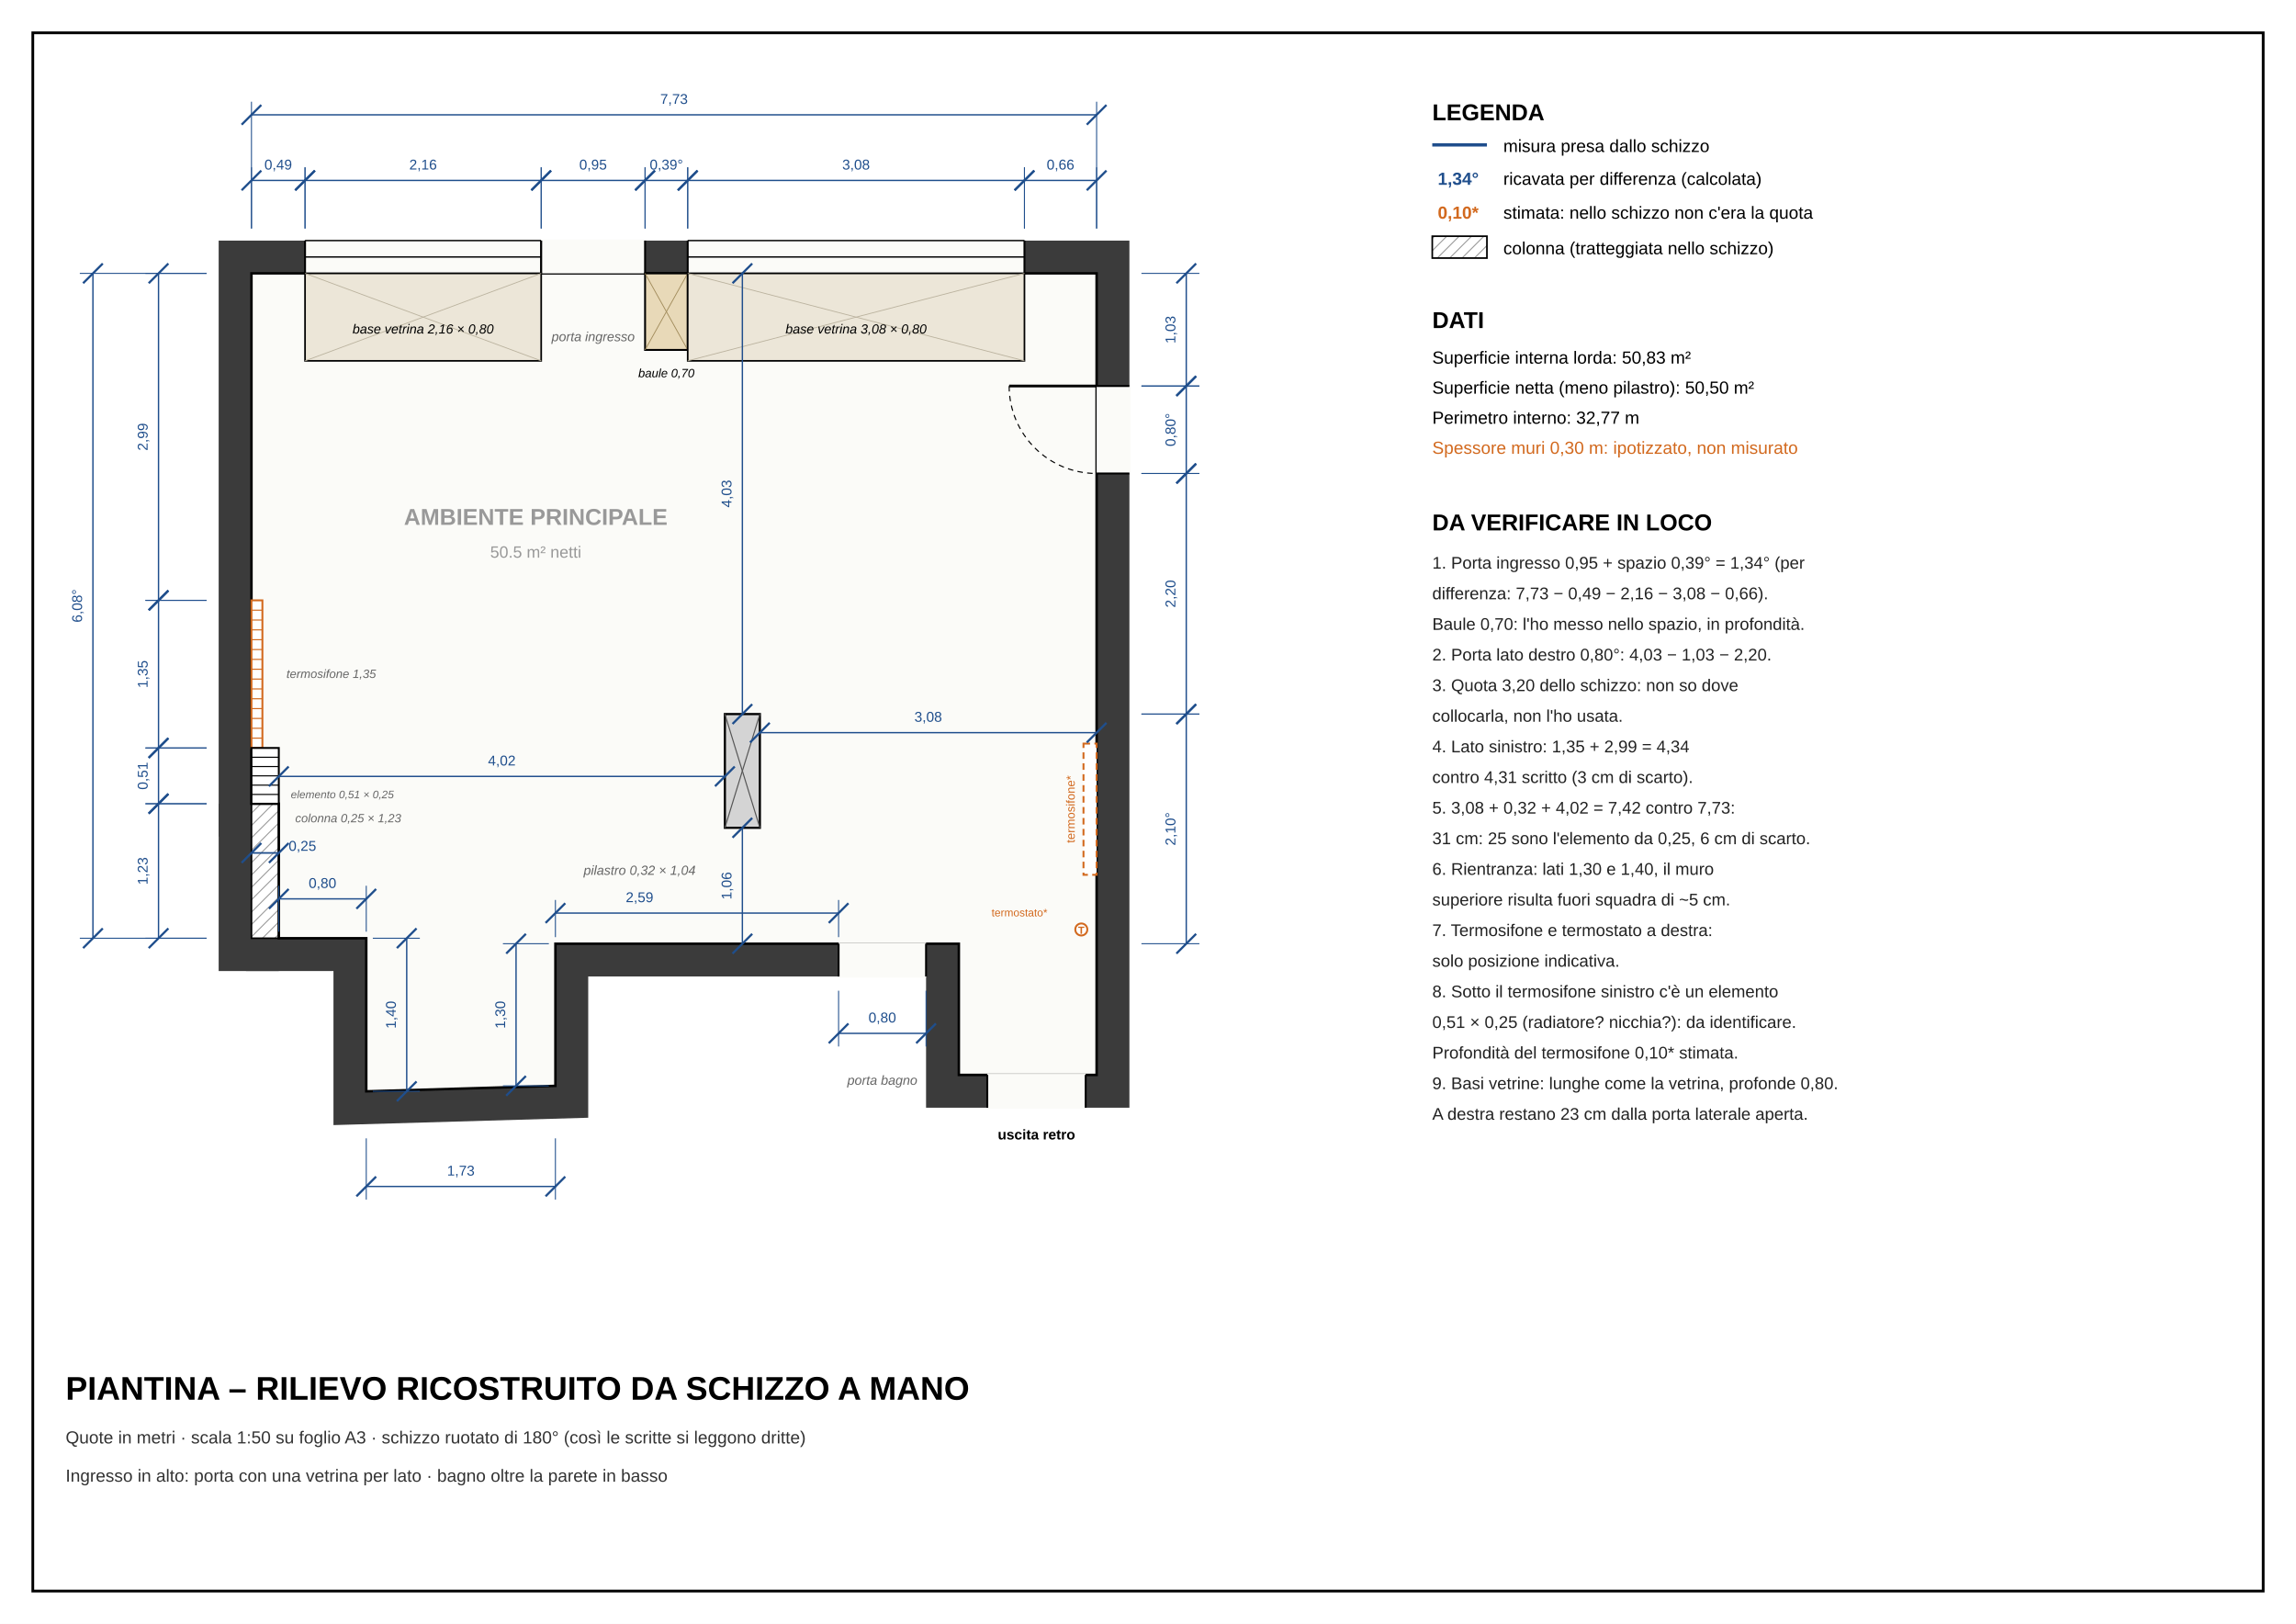
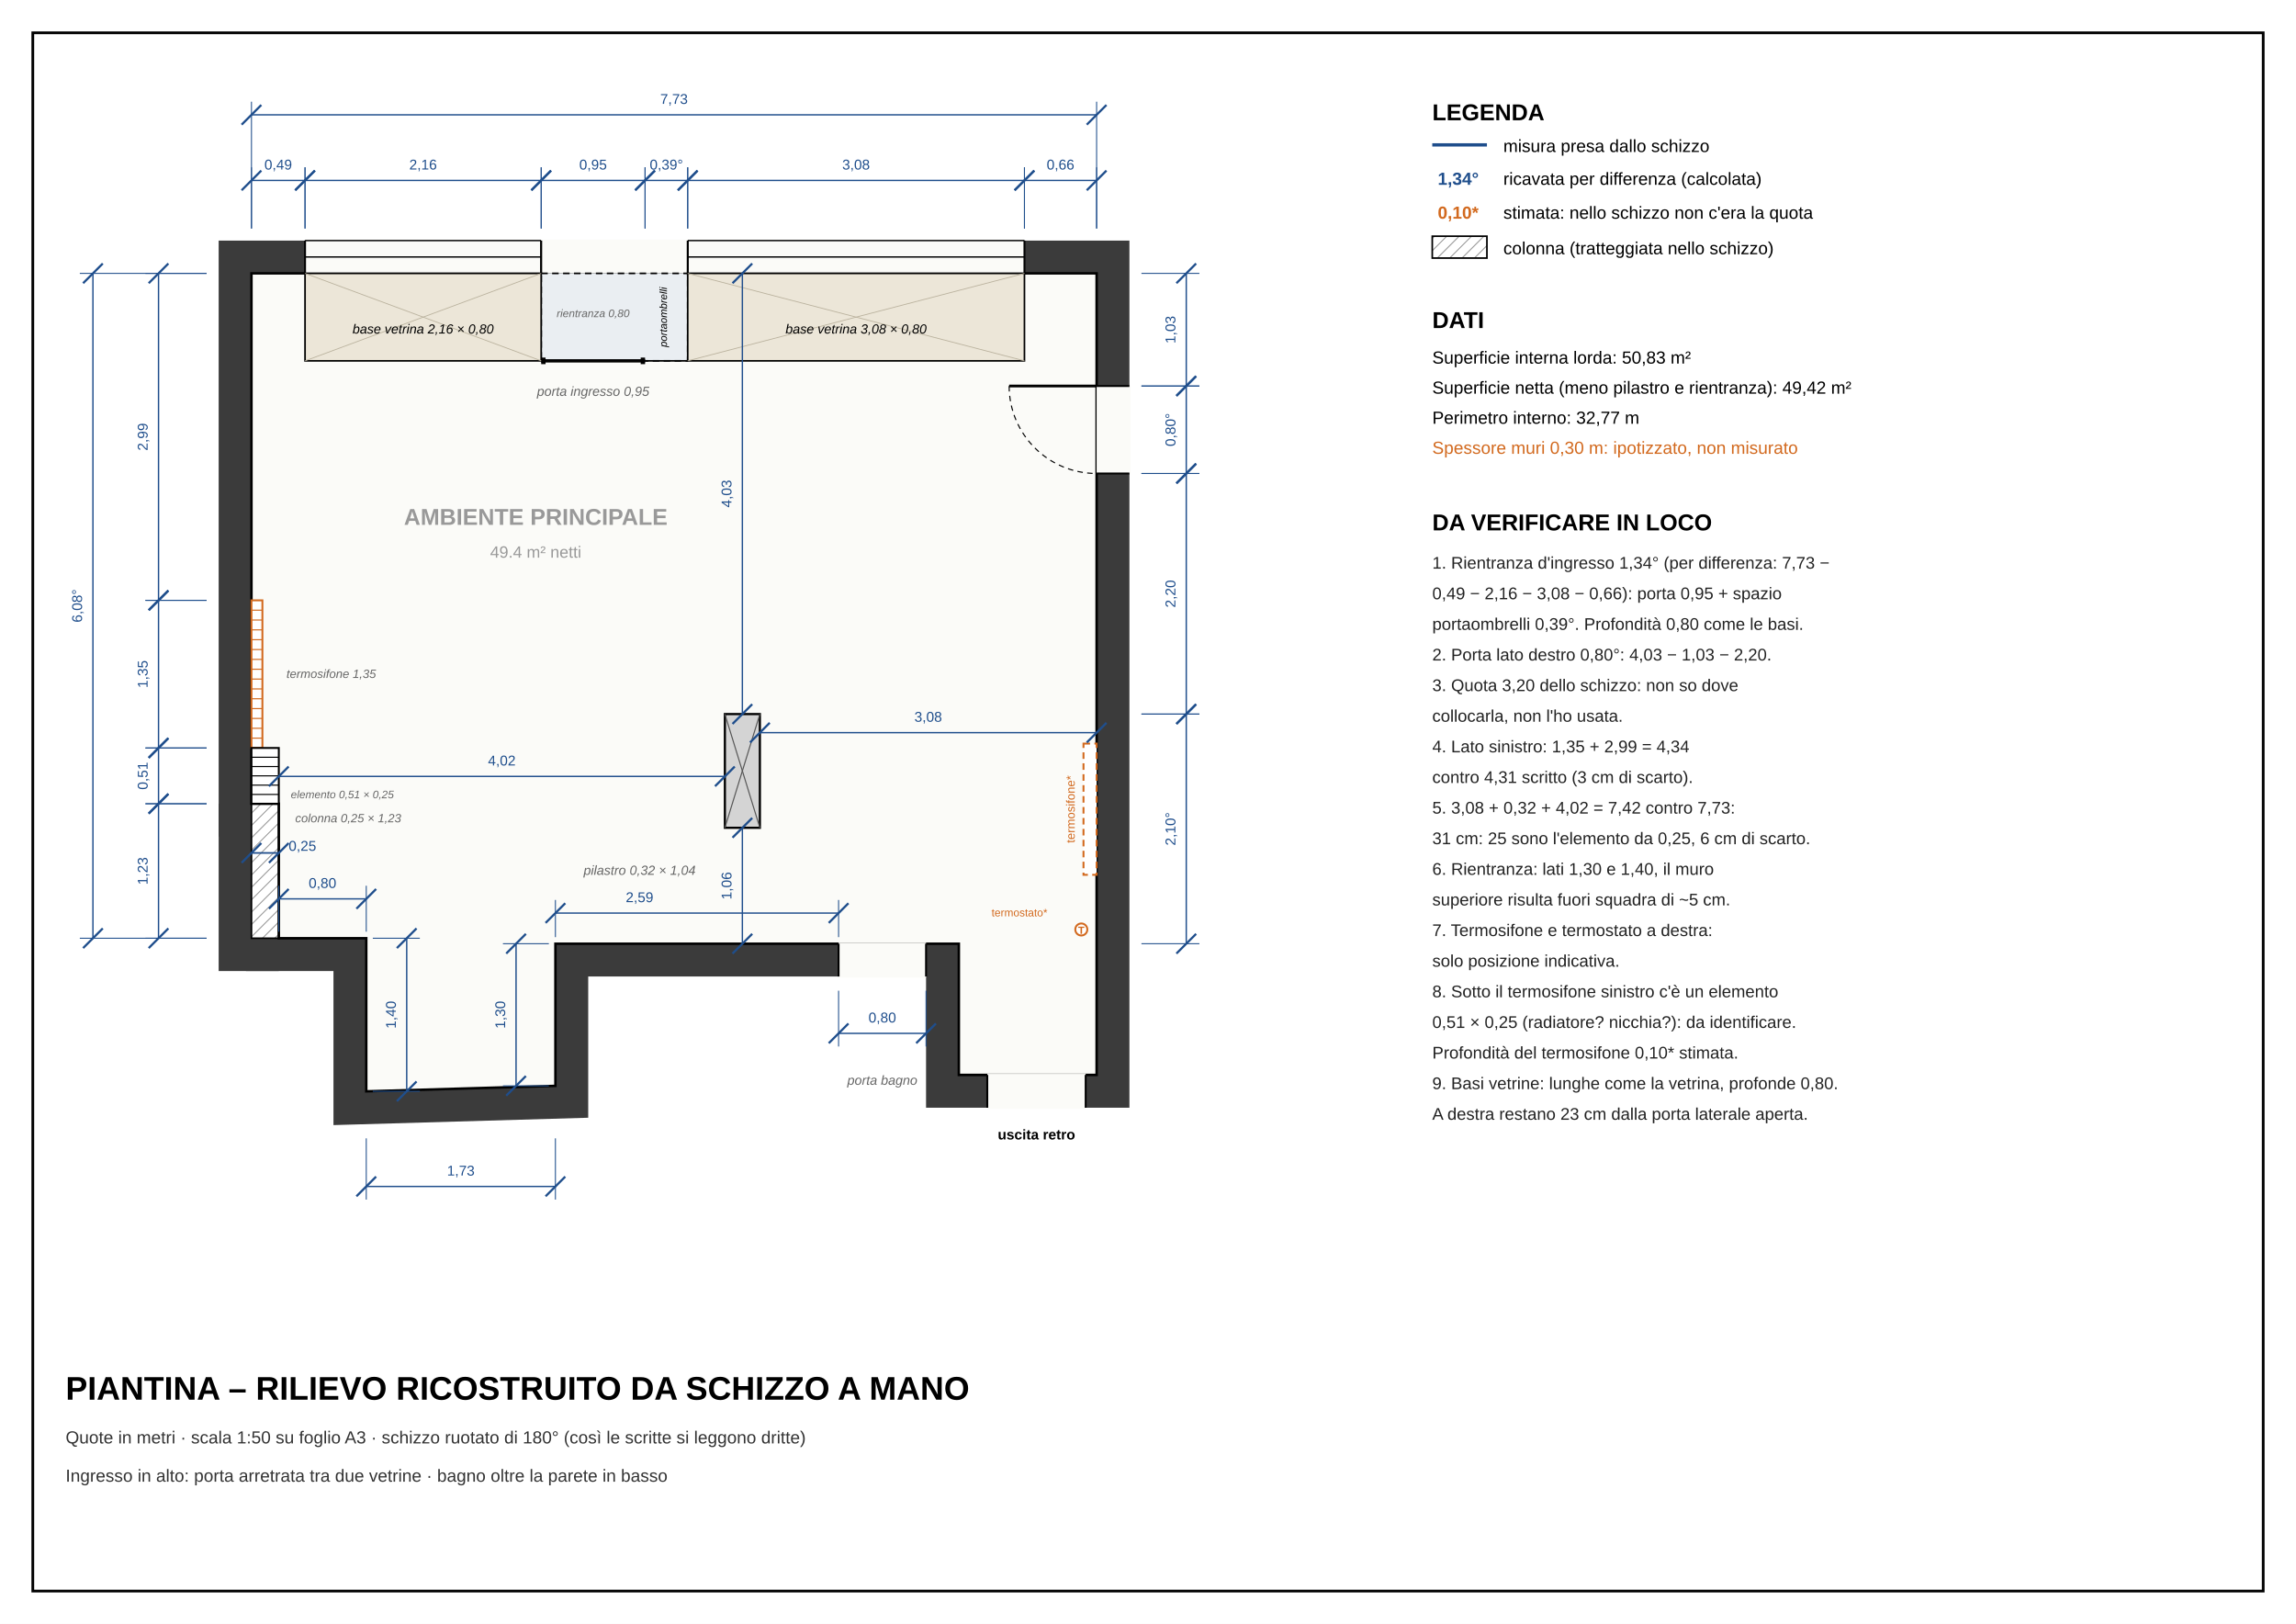
<svg xmlns="http://www.w3.org/2000/svg" width="420mm" height="297mm" viewBox="0 0 420 297" font-family="Arial, Helvetica, sans-serif">
  <defs>
    <pattern id="hatch" width="1.6" height="1.6" patternUnits="userSpaceOnUse" patternTransform="rotate(45)">
      <line x1="0" y1="0" x2="0" y2="1.6" stroke="#777" stroke-width="0.25" />
    </pattern>
  </defs>
  <rect width="420" height="297" fill="#ffffff" />
  <rect x="6" y="6" width="408" height="285" fill="none" stroke="#000" stroke-width="0.5" />
  <polygon points="46.00,50.00 200.60,50.00 200.60,196.60 175.40,196.60 175.40,172.60 101.60,172.60 101.60,198.60 67.00,199.60 67.00,171.60 51.00,171.60 51.00,147.00 46.00,147.00" fill="none" stroke="#3b3b3b" stroke-width="12.00" stroke-linejoin="miter" stroke-miterlimit="10" />
  <polygon points="46.00,50.00 200.60,50.00 200.60,196.60 175.40,196.60 175.40,172.60 101.60,172.60 101.60,198.60 67.00,199.60 67.00,171.60 51.00,171.60 51.00,147.00 46.00,147.00" fill="#fbfbf8" stroke="none" />
  <rect x="40.00" y="147.00" width="11.00" height="30.60" fill="#3b3b3b" stroke="none" stroke-width="0.25" />
  <rect x="46.00" y="147.00" width="5.00" height="24.60" fill="#fff" stroke="none" stroke-width="0.25" />
  <rect x="46.00" y="147.00" width="5.00" height="24.60" fill="url(#hatch)" stroke="#000" stroke-width="0.3" />
  <polygon points="46.00,50.00 200.60,50.00 200.60,196.60 175.40,196.60 175.40,172.60 101.60,172.60 101.60,198.60 67.00,199.60 67.00,171.60 51.00,171.60 51.00,147.00 46.00,147.00" fill="none" stroke="#000" stroke-width="0.45" stroke-linejoin="miter" />
  <rect x="55.80" y="43.80" width="43.20" height="6.20" fill="#fbfbf8" stroke="none" stroke-width="0.25" />
  <line x1="55.80" y1="44.00" x2="55.80" y2="50.00" stroke="#000" stroke-width="0.35" />
  <line x1="99.00" y1="44.00" x2="99.00" y2="50.00" stroke="#000" stroke-width="0.35" />
  <line x1="55.80" y1="44.00" x2="99.00" y2="44.00" stroke="#000" stroke-width="0.25" />
  <line x1="55.80" y1="47.00" x2="99.00" y2="47.00" stroke="#000" stroke-width="0.25" />
  <line x1="55.80" y1="50.00" x2="99.00" y2="50.00" stroke="#000" stroke-width="0.25" />
  <rect x="125.80" y="43.80" width="61.60" height="6.20" fill="#fbfbf8" stroke="none" stroke-width="0.25" />
  <line x1="125.80" y1="44.00" x2="125.80" y2="50.00" stroke="#000" stroke-width="0.35" />
  <line x1="187.40" y1="44.00" x2="187.40" y2="50.00" stroke="#000" stroke-width="0.35" />
  <line x1="125.80" y1="44.00" x2="187.40" y2="44.00" stroke="#000" stroke-width="0.25" />
  <line x1="125.80" y1="47.00" x2="187.40" y2="47.00" stroke="#000" stroke-width="0.25" />
  <line x1="125.80" y1="50.00" x2="187.40" y2="50.00" stroke="#000" stroke-width="0.25" />
-   <rect x="99.00" y="43.80" width="19.00" height="6.20" fill="#fbfbf8" stroke="none" stroke-width="0.25" />
+   <rect x="99.00" y="43.80" width="26.80" height="6.20" fill="#fbfbf8" stroke="none" stroke-width="0.25" />
  <line x1="99.00" y1="44.00" x2="99.00" y2="50.00" stroke="#000" stroke-width="0.35" />
-   <line x1="118.00" y1="44.00" x2="118.00" y2="50.00" stroke="#000" stroke-width="0.35" />
-   <rect x="118.00" y="50.00" width="7.80" height="14.00" fill="#e8d9b8" stroke="#000" stroke-width="0.35" />
-   <line x1="118.00" y1="50.00" x2="125.80" y2="64.00" stroke="#a08a5a" stroke-width="0.15" />
-   <line x1="125.80" y1="50.00" x2="118.00" y2="64.00" stroke="#a08a5a" stroke-width="0.15" />
+   <line x1="125.80" y1="44.00" x2="125.80" y2="50.00" stroke="#000" stroke-width="0.35" />
+   <rect x="99.00" y="50.00" width="26.80" height="16.00" fill="#eaeef2" stroke="#000" stroke-width="0.3" stroke-dasharray="1.2 0.8" />
+   <line x1="99.00" y1="66.00" x2="118.00" y2="66.00" stroke="#000" stroke-width="0.6" />
+   <rect x="99.00" y="65.40" width="0.80" height="1.20" fill="#000" stroke="none" stroke-width="0.25" />
+   <rect x="117.20" y="65.40" width="0.80" height="1.20" fill="#000" stroke="none" stroke-width="0.25" />
+   <line x1="118.00" y1="66.00" x2="125.80" y2="66.00" stroke="#000" stroke-width="0.3" />
  <rect x="200.60" y="70.60" width="6.20" height="16.00" fill="#fbfbf8" stroke="none" stroke-width="0.25" />
  <line x1="200.60" y1="70.60" x2="206.60" y2="70.60" stroke="#000" stroke-width="0.35" />
  <line x1="200.60" y1="86.60" x2="206.60" y2="86.60" stroke="#000" stroke-width="0.35" />
  <line x1="200.60" y1="70.60" x2="184.60" y2="70.60" stroke="#000" stroke-width="0.5" />
  <path d="M 184.60 70.60 A 16.00 16.00 0 0 0 200.60 86.60" fill="none" stroke="#000" stroke-width="0.2" stroke-dasharray="1 0.8" />
  <rect x="153.40" y="172.40" width="16.00" height="6.40" fill="#fbfbf8" stroke="none" stroke-width="0.25" />
  <line x1="153.40" y1="172.60" x2="153.40" y2="178.60" stroke="#000" stroke-width="0.35" />
  <line x1="169.40" y1="172.60" x2="169.40" y2="178.60" stroke="#000" stroke-width="0.35" />
  <rect x="180.60" y="196.40" width="18.00" height="6.40" fill="#fbfbf8" stroke="none" stroke-width="0.25" />
  <line x1="180.60" y1="196.60" x2="180.60" y2="202.60" stroke="#000" stroke-width="0.35" />
  <line x1="198.60" y1="196.60" x2="198.60" y2="202.60" stroke="#000" stroke-width="0.35" />
  <rect x="180.60" y="196.40" width="18.00" height="6.40" fill="none" stroke="none" stroke-width="0.25" />
  <rect x="55.80" y="50.00" width="43.20" height="16.00" fill="#ece6d8" stroke="#000" stroke-width="0.3" />
  <line x1="55.80" y1="50.00" x2="99.00" y2="66.00" stroke="#bbb39f" stroke-width="0.15" />
  <line x1="55.80" y1="66.00" x2="99.00" y2="50.00" stroke="#bbb39f" stroke-width="0.15" />
  <rect x="125.80" y="50.00" width="61.60" height="16.00" fill="#ece6d8" stroke="#000" stroke-width="0.3" />
  <line x1="125.80" y1="50.00" x2="187.40" y2="66.00" stroke="#bbb39f" stroke-width="0.15" />
  <line x1="125.80" y1="66.00" x2="187.40" y2="50.00" stroke="#bbb39f" stroke-width="0.15" />
  <rect x="132.60" y="130.60" width="6.40" height="20.80" fill="#d4d4d4" stroke="#000" stroke-width="0.4" />
  <line x1="132.60" y1="130.60" x2="139.00" y2="151.40" stroke="#555" stroke-width="0.2" />
  <line x1="139.00" y1="130.60" x2="132.60" y2="151.40" stroke="#555" stroke-width="0.2" />
  <rect x="46.00" y="109.80" width="2.00" height="27.00" fill="#fff" stroke="#d2691e" stroke-width="0.35" />
  <line x1="46.00" y1="111.60" x2="48.00" y2="111.60" stroke="#d2691e" stroke-width="0.2" />
  <line x1="46.00" y1="113.40" x2="48.00" y2="113.40" stroke="#d2691e" stroke-width="0.2" />
  <line x1="46.00" y1="115.20" x2="48.00" y2="115.20" stroke="#d2691e" stroke-width="0.2" />
  <line x1="46.00" y1="117.00" x2="48.00" y2="117.00" stroke="#d2691e" stroke-width="0.2" />
  <line x1="46.00" y1="118.80" x2="48.00" y2="118.80" stroke="#d2691e" stroke-width="0.2" />
  <line x1="46.00" y1="120.60" x2="48.00" y2="120.60" stroke="#d2691e" stroke-width="0.2" />
  <line x1="46.00" y1="122.40" x2="48.00" y2="122.40" stroke="#d2691e" stroke-width="0.2" />
  <line x1="46.00" y1="124.20" x2="48.00" y2="124.20" stroke="#d2691e" stroke-width="0.2" />
  <line x1="46.00" y1="126.00" x2="48.00" y2="126.00" stroke="#d2691e" stroke-width="0.2" />
  <line x1="46.00" y1="127.80" x2="48.00" y2="127.80" stroke="#d2691e" stroke-width="0.2" />
  <line x1="46.00" y1="129.60" x2="48.00" y2="129.60" stroke="#d2691e" stroke-width="0.2" />
  <line x1="46.00" y1="131.40" x2="48.00" y2="131.40" stroke="#d2691e" stroke-width="0.2" />
  <line x1="46.00" y1="133.20" x2="48.00" y2="133.20" stroke="#d2691e" stroke-width="0.2" />
  <line x1="46.00" y1="135.00" x2="48.00" y2="135.00" stroke="#d2691e" stroke-width="0.2" />
  <rect x="46.00" y="136.80" width="5.00" height="10.20" fill="#fff" stroke="#000" stroke-width="0.35" />
  <line x1="46.00" y1="138.50" x2="51.00" y2="138.50" stroke="#000" stroke-width="0.2" />
  <line x1="46.00" y1="140.20" x2="51.00" y2="140.20" stroke="#000" stroke-width="0.2" />
  <line x1="46.00" y1="141.90" x2="51.00" y2="141.90" stroke="#000" stroke-width="0.2" />
  <line x1="46.00" y1="143.60" x2="51.00" y2="143.60" stroke="#000" stroke-width="0.2" />
  <line x1="46.00" y1="145.30" x2="51.00" y2="145.30" stroke="#000" stroke-width="0.2" />
  <rect x="198.20" y="136.00" width="2.40" height="24.00" fill="#fff" stroke="#d2691e" stroke-width="0.35" stroke-dasharray="1.2 0.8" />
  <text x="196.60" y="148.00" font-size="2.2" fill="#d2691e" text-anchor="middle" font-weight="normal" font-style="normal" transform="rotate(-90 196.60 148.00)">termosifone*</text>
  <circle cx="197.80" cy="170.00" r="1.1" fill="#fff" stroke="#d2691e" stroke-width="0.35" />
  <text x="197.80" y="170.80" font-size="1.9" fill="#d2691e" text-anchor="middle" font-weight="bold">T</text>
  <text x="191.60" y="167.60" font-size="2.0" fill="#d2691e" text-anchor="end" font-weight="normal" font-style="normal">termostato*</text>
  <text x="77.40" y="61.00" font-size="2.4" fill="#000" text-anchor="middle" font-weight="normal" font-style="italic">base vetrina 2,16 × 0,80</text>
  <text x="156.60" y="61.00" font-size="2.4" fill="#000" text-anchor="middle" font-weight="normal" font-style="italic">base vetrina 3,08 × 0,80</text>
-   <text x="108.50" y="62.40" font-size="2.4" fill="#666666" text-anchor="middle" font-weight="normal" font-style="italic">porta ingresso</text>
-   <text x="121.90" y="69.00" font-size="2.2" fill="#000" text-anchor="middle" font-weight="normal" font-style="italic">baule 0,70</text>
+   <text x="108.50" y="72.40" font-size="2.4" fill="#666666" text-anchor="middle" font-weight="normal" font-style="italic">porta ingresso 0,95</text>
+   <text x="108.50" y="58.00" font-size="2.0" fill="#666666" text-anchor="middle" font-weight="normal" font-style="italic">rientranza 0,80</text>
+   <text x="122.00" y="58.00" font-size="1.9" fill="#000" text-anchor="middle" font-weight="normal" font-style="italic" transform="rotate(-90 122.00 58.00)">portaombrelli</text>
  <text x="117.00" y="160.00" font-size="2.4" fill="#666666" text-anchor="middle" font-weight="normal" font-style="italic">pilastro 0,32 × 1,04</text>
  <text x="52.40" y="124.00" font-size="2.2" fill="#666666" text-anchor="start" font-weight="normal" font-style="italic">termosifone 1,35</text>
  <text x="53.20" y="146.00" font-size="2.0" fill="#666666" text-anchor="start" font-weight="normal" font-style="italic">elemento 0,51 × 0,25</text>
  <text x="54.00" y="150.40" font-size="2.2" fill="#666666" text-anchor="start" font-weight="normal" font-style="italic">colonna 0,25 × 1,23</text>
  <text x="161.40" y="198.40" font-size="2.4" fill="#666666" text-anchor="middle" font-weight="normal" font-style="italic">porta bagno</text>
  <text x="189.60" y="208.40" font-size="2.6" fill="#000" text-anchor="middle" font-weight="bold" font-style="normal">uscita retro</text>
  <text x="98.00" y="96.00" font-size="4.2" fill="#999" text-anchor="middle" font-weight="bold" font-style="normal">AMBIENTE PRINCIPALE</text>
-   <text x="98.00" y="102.00" font-size="3.0" fill="#999" text-anchor="middle" font-weight="normal" font-style="normal">50.5 m² netti</text>
+   <text x="98.00" y="102.00" font-size="3.0" fill="#999" text-anchor="middle" font-weight="normal" font-style="normal">49.4 m² netti</text>
  <line x1="46.00" y1="41.80" x2="46.00" y2="30.60" stroke="#1f4e8c" stroke-width="0.18" />
  <line x1="55.80" y1="41.80" x2="55.80" y2="30.60" stroke="#1f4e8c" stroke-width="0.18" />
  <line x1="46.00" y1="33.00" x2="55.80" y2="33.00" stroke="#1f4e8c" stroke-width="0.25" />
  <line x1="44.20" y1="34.80" x2="47.80" y2="31.20" stroke="#1f4e8c" stroke-width="0.4" />
  <line x1="54.00" y1="34.80" x2="57.60" y2="31.20" stroke="#1f4e8c" stroke-width="0.4" />
  <text x="50.90" y="31.00" font-size="2.6" fill="#1f4e8c" text-anchor="middle" font-weight="normal" font-style="normal">0,49</text>
  <line x1="55.80" y1="41.80" x2="55.80" y2="30.60" stroke="#1f4e8c" stroke-width="0.18" />
  <line x1="99.00" y1="41.80" x2="99.00" y2="30.60" stroke="#1f4e8c" stroke-width="0.18" />
  <line x1="55.80" y1="33.00" x2="99.00" y2="33.00" stroke="#1f4e8c" stroke-width="0.25" />
  <line x1="54.00" y1="34.80" x2="57.60" y2="31.20" stroke="#1f4e8c" stroke-width="0.4" />
  <line x1="97.20" y1="34.80" x2="100.80" y2="31.20" stroke="#1f4e8c" stroke-width="0.4" />
  <text x="77.40" y="31.00" font-size="2.6" fill="#1f4e8c" text-anchor="middle" font-weight="normal" font-style="normal">2,16</text>
  <line x1="99.00" y1="41.80" x2="99.00" y2="30.60" stroke="#1f4e8c" stroke-width="0.18" />
  <line x1="118.00" y1="41.80" x2="118.00" y2="30.60" stroke="#1f4e8c" stroke-width="0.18" />
  <line x1="99.00" y1="33.00" x2="118.00" y2="33.00" stroke="#1f4e8c" stroke-width="0.25" />
  <line x1="97.20" y1="34.80" x2="100.80" y2="31.20" stroke="#1f4e8c" stroke-width="0.4" />
  <line x1="116.20" y1="34.80" x2="119.80" y2="31.20" stroke="#1f4e8c" stroke-width="0.4" />
  <text x="108.50" y="31.00" font-size="2.6" fill="#1f4e8c" text-anchor="middle" font-weight="normal" font-style="normal">0,95</text>
  <line x1="118.00" y1="41.80" x2="118.00" y2="30.60" stroke="#1f4e8c" stroke-width="0.18" />
  <line x1="125.80" y1="41.80" x2="125.80" y2="30.60" stroke="#1f4e8c" stroke-width="0.18" />
  <line x1="118.00" y1="33.00" x2="125.80" y2="33.00" stroke="#1f4e8c" stroke-width="0.25" />
  <line x1="116.20" y1="34.80" x2="119.80" y2="31.20" stroke="#1f4e8c" stroke-width="0.4" />
  <line x1="124.00" y1="34.80" x2="127.60" y2="31.20" stroke="#1f4e8c" stroke-width="0.4" />
  <text x="121.90" y="31.00" font-size="2.6" fill="#1f4e8c" text-anchor="middle" font-weight="normal" font-style="normal">0,39°</text>
  <line x1="125.80" y1="41.80" x2="125.80" y2="30.60" stroke="#1f4e8c" stroke-width="0.18" />
  <line x1="187.40" y1="41.80" x2="187.40" y2="30.60" stroke="#1f4e8c" stroke-width="0.18" />
  <line x1="125.80" y1="33.00" x2="187.40" y2="33.00" stroke="#1f4e8c" stroke-width="0.25" />
  <line x1="124.00" y1="34.80" x2="127.60" y2="31.20" stroke="#1f4e8c" stroke-width="0.4" />
  <line x1="185.60" y1="34.80" x2="189.20" y2="31.20" stroke="#1f4e8c" stroke-width="0.4" />
  <text x="156.60" y="31.00" font-size="2.6" fill="#1f4e8c" text-anchor="middle" font-weight="normal" font-style="normal">3,08</text>
  <line x1="187.40" y1="41.80" x2="187.40" y2="30.60" stroke="#1f4e8c" stroke-width="0.18" />
  <line x1="200.60" y1="41.80" x2="200.60" y2="30.60" stroke="#1f4e8c" stroke-width="0.18" />
  <line x1="187.40" y1="33.00" x2="200.60" y2="33.00" stroke="#1f4e8c" stroke-width="0.25" />
  <line x1="185.60" y1="34.80" x2="189.20" y2="31.20" stroke="#1f4e8c" stroke-width="0.4" />
  <line x1="198.80" y1="34.80" x2="202.40" y2="31.20" stroke="#1f4e8c" stroke-width="0.4" />
  <text x="194.00" y="31.00" font-size="2.6" fill="#1f4e8c" text-anchor="middle" font-weight="normal" font-style="normal">0,66</text>
  <line x1="46.00" y1="41.80" x2="46.00" y2="18.60" stroke="#1f4e8c" stroke-width="0.18" />
  <line x1="200.60" y1="41.80" x2="200.60" y2="18.60" stroke="#1f4e8c" stroke-width="0.18" />
  <line x1="46.00" y1="21.00" x2="200.60" y2="21.00" stroke="#1f4e8c" stroke-width="0.25" />
  <line x1="44.20" y1="22.80" x2="47.80" y2="19.20" stroke="#1f4e8c" stroke-width="0.4" />
  <line x1="198.80" y1="22.80" x2="202.40" y2="19.20" stroke="#1f4e8c" stroke-width="0.4" />
  <text x="123.30" y="19.00" font-size="2.6" fill="#1f4e8c" text-anchor="middle" font-weight="normal" font-style="normal">7,73</text>
  <line x1="208.80" y1="50.00" x2="219.40" y2="50.00" stroke="#1f4e8c" stroke-width="0.18" />
  <line x1="208.80" y1="70.60" x2="219.40" y2="70.60" stroke="#1f4e8c" stroke-width="0.18" />
  <line x1="217.00" y1="50.00" x2="217.00" y2="70.60" stroke="#1f4e8c" stroke-width="0.25" />
  <line x1="215.20" y1="51.80" x2="218.80" y2="48.20" stroke="#1f4e8c" stroke-width="0.4" />
  <line x1="215.20" y1="72.40" x2="218.80" y2="68.80" stroke="#1f4e8c" stroke-width="0.4" />
  <text x="215.00" y="60.30" font-size="2.6" fill="#1f4e8c" text-anchor="middle" font-weight="normal" font-style="normal" transform="rotate(-90 215.00 60.30)">1,03</text>
  <line x1="208.80" y1="70.60" x2="219.40" y2="70.60" stroke="#1f4e8c" stroke-width="0.18" />
  <line x1="208.80" y1="86.60" x2="219.40" y2="86.60" stroke="#1f4e8c" stroke-width="0.18" />
  <line x1="217.00" y1="70.60" x2="217.00" y2="86.60" stroke="#1f4e8c" stroke-width="0.25" />
  <line x1="215.20" y1="72.40" x2="218.80" y2="68.80" stroke="#1f4e8c" stroke-width="0.4" />
  <line x1="215.20" y1="88.40" x2="218.80" y2="84.80" stroke="#1f4e8c" stroke-width="0.4" />
  <text x="215.00" y="78.60" font-size="2.6" fill="#1f4e8c" text-anchor="middle" font-weight="normal" font-style="normal" transform="rotate(-90 215.00 78.60)">0,80°</text>
  <line x1="208.80" y1="86.60" x2="219.40" y2="86.60" stroke="#1f4e8c" stroke-width="0.18" />
  <line x1="208.80" y1="130.60" x2="219.40" y2="130.60" stroke="#1f4e8c" stroke-width="0.18" />
  <line x1="217.00" y1="86.60" x2="217.00" y2="130.60" stroke="#1f4e8c" stroke-width="0.25" />
  <line x1="215.20" y1="88.40" x2="218.80" y2="84.80" stroke="#1f4e8c" stroke-width="0.4" />
  <line x1="215.20" y1="132.40" x2="218.80" y2="128.80" stroke="#1f4e8c" stroke-width="0.4" />
  <text x="215.00" y="108.60" font-size="2.6" fill="#1f4e8c" text-anchor="middle" font-weight="normal" font-style="normal" transform="rotate(-90 215.00 108.60)">2,20</text>
  <line x1="208.80" y1="130.60" x2="219.40" y2="130.60" stroke="#1f4e8c" stroke-width="0.18" />
  <line x1="208.80" y1="172.60" x2="219.40" y2="172.60" stroke="#1f4e8c" stroke-width="0.18" />
  <line x1="217.00" y1="130.60" x2="217.00" y2="172.60" stroke="#1f4e8c" stroke-width="0.25" />
  <line x1="215.20" y1="132.40" x2="218.80" y2="128.80" stroke="#1f4e8c" stroke-width="0.4" />
  <line x1="215.20" y1="174.40" x2="218.80" y2="170.80" stroke="#1f4e8c" stroke-width="0.4" />
  <text x="215.00" y="151.60" font-size="2.6" fill="#1f4e8c" text-anchor="middle" font-weight="normal" font-style="normal" transform="rotate(-90 215.00 151.60)">2,10°</text>
  <line x1="37.80" y1="50.00" x2="26.60" y2="50.00" stroke="#1f4e8c" stroke-width="0.18" />
  <line x1="37.80" y1="109.80" x2="26.60" y2="109.80" stroke="#1f4e8c" stroke-width="0.18" />
  <line x1="29.00" y1="50.00" x2="29.00" y2="109.80" stroke="#1f4e8c" stroke-width="0.25" />
  <line x1="27.20" y1="51.80" x2="30.80" y2="48.20" stroke="#1f4e8c" stroke-width="0.4" />
  <line x1="27.20" y1="111.60" x2="30.80" y2="108.00" stroke="#1f4e8c" stroke-width="0.4" />
  <text x="27.00" y="79.90" font-size="2.6" fill="#1f4e8c" text-anchor="middle" font-weight="normal" font-style="normal" transform="rotate(-90 27.00 79.90)">2,99</text>
  <line x1="37.80" y1="109.80" x2="26.60" y2="109.80" stroke="#1f4e8c" stroke-width="0.18" />
  <line x1="37.80" y1="136.80" x2="26.60" y2="136.80" stroke="#1f4e8c" stroke-width="0.18" />
  <line x1="29.00" y1="109.80" x2="29.00" y2="136.80" stroke="#1f4e8c" stroke-width="0.25" />
  <line x1="27.20" y1="111.60" x2="30.80" y2="108.00" stroke="#1f4e8c" stroke-width="0.4" />
  <line x1="27.20" y1="138.60" x2="30.80" y2="135.00" stroke="#1f4e8c" stroke-width="0.4" />
  <text x="27.00" y="123.30" font-size="2.6" fill="#1f4e8c" text-anchor="middle" font-weight="normal" font-style="normal" transform="rotate(-90 27.00 123.30)">1,35</text>
  <line x1="37.80" y1="136.80" x2="26.60" y2="136.80" stroke="#1f4e8c" stroke-width="0.18" />
  <line x1="37.80" y1="147.00" x2="26.60" y2="147.00" stroke="#1f4e8c" stroke-width="0.18" />
  <line x1="29.00" y1="136.80" x2="29.00" y2="147.00" stroke="#1f4e8c" stroke-width="0.25" />
  <line x1="27.20" y1="138.60" x2="30.80" y2="135.00" stroke="#1f4e8c" stroke-width="0.4" />
  <line x1="27.20" y1="148.80" x2="30.80" y2="145.20" stroke="#1f4e8c" stroke-width="0.4" />
  <text x="27.00" y="141.90" font-size="2.6" fill="#1f4e8c" text-anchor="middle" font-weight="normal" font-style="normal" transform="rotate(-90 27.00 141.90)">0,51</text>
  <line x1="37.80" y1="147.00" x2="26.60" y2="147.00" stroke="#1f4e8c" stroke-width="0.18" />
  <line x1="37.80" y1="171.60" x2="26.60" y2="171.60" stroke="#1f4e8c" stroke-width="0.18" />
  <line x1="29.00" y1="147.00" x2="29.00" y2="171.60" stroke="#1f4e8c" stroke-width="0.25" />
  <line x1="27.20" y1="148.80" x2="30.80" y2="145.20" stroke="#1f4e8c" stroke-width="0.4" />
  <line x1="27.20" y1="173.40" x2="30.80" y2="169.80" stroke="#1f4e8c" stroke-width="0.4" />
  <text x="27.00" y="159.30" font-size="2.6" fill="#1f4e8c" text-anchor="middle" font-weight="normal" font-style="normal" transform="rotate(-90 27.00 159.30)">1,23</text>
  <line x1="37.80" y1="50.00" x2="14.60" y2="50.00" stroke="#1f4e8c" stroke-width="0.18" />
  <line x1="37.80" y1="171.60" x2="14.60" y2="171.60" stroke="#1f4e8c" stroke-width="0.18" />
  <line x1="17.00" y1="50.00" x2="17.00" y2="171.60" stroke="#1f4e8c" stroke-width="0.25" />
  <line x1="15.20" y1="51.80" x2="18.80" y2="48.20" stroke="#1f4e8c" stroke-width="0.4" />
  <line x1="15.20" y1="173.40" x2="18.80" y2="169.80" stroke="#1f4e8c" stroke-width="0.4" />
  <text x="15.00" y="110.80" font-size="2.6" fill="#1f4e8c" text-anchor="middle" font-weight="normal" font-style="normal" transform="rotate(-90 15.00 110.80)">6,08°</text>
  <line x1="139.00" y1="134.00" x2="200.60" y2="134.00" stroke="#1f4e8c" stroke-width="0.25" />
  <line x1="137.20" y1="135.80" x2="140.80" y2="132.20" stroke="#1f4e8c" stroke-width="0.4" />
  <line x1="198.80" y1="135.80" x2="202.40" y2="132.20" stroke="#1f4e8c" stroke-width="0.4" />
  <text x="169.80" y="132.00" font-size="2.6" fill="#1f4e8c" text-anchor="middle" font-weight="normal" font-style="normal">3,08</text>
  <line x1="51.00" y1="142.00" x2="132.60" y2="142.00" stroke="#1f4e8c" stroke-width="0.25" />
  <line x1="49.20" y1="143.80" x2="52.80" y2="140.20" stroke="#1f4e8c" stroke-width="0.4" />
  <line x1="130.80" y1="143.80" x2="134.40" y2="140.20" stroke="#1f4e8c" stroke-width="0.4" />
  <text x="91.80" y="140.00" font-size="2.6" fill="#1f4e8c" text-anchor="middle" font-weight="normal" font-style="normal">4,02</text>
  <line x1="135.80" y1="50.00" x2="135.80" y2="130.60" stroke="#1f4e8c" stroke-width="0.25" />
  <line x1="134.00" y1="51.80" x2="137.60" y2="48.20" stroke="#1f4e8c" stroke-width="0.4" />
  <line x1="134.00" y1="132.40" x2="137.60" y2="128.80" stroke="#1f4e8c" stroke-width="0.4" />
  <text x="133.80" y="90.30" font-size="2.6" fill="#1f4e8c" text-anchor="middle" font-weight="normal" font-style="normal" transform="rotate(-90 133.80 90.30)">4,03</text>
  <line x1="135.80" y1="151.40" x2="135.80" y2="172.60" stroke="#1f4e8c" stroke-width="0.25" />
  <line x1="134.00" y1="153.20" x2="137.60" y2="149.60" stroke="#1f4e8c" stroke-width="0.4" />
  <line x1="134.00" y1="174.40" x2="137.60" y2="170.80" stroke="#1f4e8c" stroke-width="0.4" />
  <text x="133.80" y="162.00" font-size="2.6" fill="#1f4e8c" text-anchor="middle" font-weight="normal" font-style="normal" transform="rotate(-90 133.80 162.00)">1,06</text>
  <line x1="46.00" y1="156.00" x2="51.00" y2="156.00" stroke="#1f4e8c" stroke-width="0.3" />
  <line x1="44.20" y1="157.80" x2="47.80" y2="154.20" stroke="#1f4e8c" stroke-width="0.4" />
  <line x1="49.20" y1="157.80" x2="52.80" y2="154.20" stroke="#1f4e8c" stroke-width="0.4" />
  <text x="52.80" y="155.60" font-size="2.6" fill="#1f4e8c" text-anchor="start" font-weight="normal" font-style="normal">0,25</text>
  <line x1="51.00" y1="170.40" x2="51.00" y2="162.00" stroke="#1f4e8c" stroke-width="0.18" />
  <line x1="67.00" y1="170.40" x2="67.00" y2="162.00" stroke="#1f4e8c" stroke-width="0.18" />
  <line x1="51.00" y1="164.40" x2="67.00" y2="164.40" stroke="#1f4e8c" stroke-width="0.25" />
  <line x1="49.20" y1="166.20" x2="52.80" y2="162.60" stroke="#1f4e8c" stroke-width="0.4" />
  <line x1="65.20" y1="166.20" x2="68.80" y2="162.60" stroke="#1f4e8c" stroke-width="0.4" />
  <text x="59.00" y="162.40" font-size="2.6" fill="#1f4e8c" text-anchor="middle" font-weight="normal" font-style="normal">0,80</text>
  <line x1="101.60" y1="171.40" x2="101.60" y2="164.60" stroke="#1f4e8c" stroke-width="0.18" />
  <line x1="153.40" y1="171.40" x2="153.40" y2="164.60" stroke="#1f4e8c" stroke-width="0.18" />
  <line x1="101.60" y1="167.00" x2="153.40" y2="167.00" stroke="#1f4e8c" stroke-width="0.25" />
  <line x1="99.80" y1="168.80" x2="103.40" y2="165.20" stroke="#1f4e8c" stroke-width="0.4" />
  <line x1="151.60" y1="168.80" x2="155.20" y2="165.20" stroke="#1f4e8c" stroke-width="0.4" />
  <text x="117.00" y="165.00" font-size="2.6" fill="#1f4e8c" text-anchor="middle" font-weight="normal" font-style="normal">2,59</text>
  <line x1="68.20" y1="171.60" x2="76.80" y2="171.60" stroke="#1f4e8c" stroke-width="0.18" />
  <line x1="68.20" y1="199.60" x2="76.80" y2="199.60" stroke="#1f4e8c" stroke-width="0.18" />
  <line x1="74.40" y1="171.60" x2="74.40" y2="199.60" stroke="#1f4e8c" stroke-width="0.25" />
  <line x1="72.60" y1="173.40" x2="76.20" y2="169.80" stroke="#1f4e8c" stroke-width="0.4" />
  <line x1="72.60" y1="201.40" x2="76.20" y2="197.80" stroke="#1f4e8c" stroke-width="0.4" />
  <text x="72.40" y="185.60" font-size="2.6" fill="#1f4e8c" text-anchor="middle" font-weight="normal" font-style="normal" transform="rotate(-90 72.40 185.60)">1,40</text>
  <line x1="100.40" y1="172.60" x2="92.00" y2="172.60" stroke="#1f4e8c" stroke-width="0.18" />
  <line x1="100.40" y1="198.60" x2="92.00" y2="198.60" stroke="#1f4e8c" stroke-width="0.18" />
  <line x1="94.40" y1="172.60" x2="94.40" y2="198.60" stroke="#1f4e8c" stroke-width="0.25" />
  <line x1="92.60" y1="174.40" x2="96.20" y2="170.80" stroke="#1f4e8c" stroke-width="0.4" />
  <line x1="92.60" y1="200.40" x2="96.20" y2="196.80" stroke="#1f4e8c" stroke-width="0.4" />
  <text x="92.40" y="185.60" font-size="2.6" fill="#1f4e8c" text-anchor="middle" font-weight="normal" font-style="normal" transform="rotate(-90 92.40 185.60)">1,30</text>
  <line x1="67.00" y1="208.20" x2="67.00" y2="219.40" stroke="#1f4e8c" stroke-width="0.18" />
  <line x1="101.60" y1="208.20" x2="101.60" y2="219.40" stroke="#1f4e8c" stroke-width="0.18" />
  <line x1="67.00" y1="217.00" x2="101.60" y2="217.00" stroke="#1f4e8c" stroke-width="0.25" />
  <line x1="65.20" y1="218.80" x2="68.80" y2="215.20" stroke="#1f4e8c" stroke-width="0.4" />
  <line x1="99.80" y1="218.80" x2="103.40" y2="215.20" stroke="#1f4e8c" stroke-width="0.4" />
  <text x="84.30" y="215.00" font-size="2.6" fill="#1f4e8c" text-anchor="middle" font-weight="normal" font-style="normal">1,73</text>
  <line x1="153.40" y1="181.20" x2="153.40" y2="191.40" stroke="#1f4e8c" stroke-width="0.18" />
  <line x1="169.40" y1="181.20" x2="169.40" y2="191.40" stroke="#1f4e8c" stroke-width="0.18" />
  <line x1="153.40" y1="189.00" x2="169.40" y2="189.00" stroke="#1f4e8c" stroke-width="0.25" />
  <line x1="151.60" y1="190.80" x2="155.20" y2="187.20" stroke="#1f4e8c" stroke-width="0.4" />
  <line x1="167.60" y1="190.80" x2="171.20" y2="187.20" stroke="#1f4e8c" stroke-width="0.4" />
  <text x="161.40" y="187.00" font-size="2.6" fill="#1f4e8c" text-anchor="middle" font-weight="normal" font-style="normal">0,80</text>
  <text x="12.00" y="256.00" font-size="6.0" fill="#000" text-anchor="start" font-weight="bold">PIANTINA – RILIEVO RICOSTRUITO DA SCHIZZO A MANO</text>
  <text x="12.00" y="264.00" font-size="3.2" fill="#333" text-anchor="start" font-weight="normal">Quote in metri · scala 1:50 su foglio A3 · schizzo ruotato di 180° (così le scritte si leggono dritte)</text>
-   <text x="12.00" y="271.00" font-size="3.2" fill="#333" text-anchor="start" font-weight="normal">Ingresso in alto: porta con una vetrina per lato · bagno oltre la parete in basso</text>
+   <text x="12.00" y="271.00" font-size="3.2" fill="#333" text-anchor="start" font-weight="normal">Ingresso in alto: porta arretrata tra due vetrine · bagno oltre la parete in basso</text>
  <text x="262.00" y="22.00" font-size="4.2" fill="#000" text-anchor="start" font-weight="bold">LEGENDA</text>
  <line x1="262" y1="26.5" x2="272" y2="26.5" stroke="#1f4e8c" stroke-width="0.6" />
  <text x="275.00" y="27.80" font-size="3.2" fill="#000" text-anchor="start" font-weight="normal">misura presa dallo schizzo</text>
  <text x="263.00" y="33.80" font-size="3.2" fill="#1f4e8c" text-anchor="start" font-weight="bold">1,34°</text>
  <text x="275.00" y="33.80" font-size="3.2" fill="#000" text-anchor="start" font-weight="normal">ricavata per differenza (calcolata)</text>
  <text x="263.00" y="40.00" font-size="3.2" fill="#d2691e" text-anchor="start" font-weight="bold">0,10*</text>
  <text x="275.00" y="40.00" font-size="3.2" fill="#000" text-anchor="start" font-weight="normal">stimata: nello schizzo non c'era la quota</text>
  <rect x="262" y="43.2" width="10" height="4" fill="url(#hatch)" stroke="#000" stroke-width="0.3" />
  <text x="275.00" y="46.50" font-size="3.2" fill="#000" text-anchor="start" font-weight="normal">colonna (tratteggiata nello schizzo)</text>
  <text x="262.00" y="60.00" font-size="4.2" fill="#000" text-anchor="start" font-weight="bold">DATI</text>
  <text x="262.00" y="66.50" font-size="3.2" fill="#000" text-anchor="start" font-weight="normal">Superficie interna lorda: 50,83 m²</text>
-   <text x="262.00" y="72.00" font-size="3.2" fill="#000" text-anchor="start" font-weight="normal">Superficie netta (meno pilastro): 50,50 m²</text>
+   <text x="262.00" y="72.00" font-size="3.2" fill="#000" text-anchor="start" font-weight="normal">Superficie netta (meno pilastro e rientranza): 49,42 m²</text>
  <text x="262.00" y="77.50" font-size="3.2" fill="#000" text-anchor="start" font-weight="normal">Perimetro interno: 32,77 m</text>
  <text x="262.00" y="83.00" font-size="3.2" fill="#d2691e" text-anchor="start" font-weight="normal">Spessore muri 0,30 m: ipotizzato, non misurato</text>
  <text x="262.00" y="97.00" font-size="4.2" fill="#000" text-anchor="start" font-weight="bold">DA VERIFICARE IN LOCO</text>
-   <text x="262.00" y="104.00" font-size="3.1" fill="#222" text-anchor="start" font-weight="normal">1. Porta ingresso 0,95 + spazio 0,39° = 1,34° (per</text>
-   <text x="262.00" y="109.60" font-size="3.1" fill="#222" text-anchor="start" font-weight="normal">    differenza: 7,73 − 0,49 − 2,16 − 3,08 − 0,66).</text>
-   <text x="262.00" y="115.20" font-size="3.1" fill="#222" text-anchor="start" font-weight="normal">    Baule 0,70: l'ho messo nello spazio, in profondità.</text>
+   <text x="262.00" y="104.00" font-size="3.1" fill="#222" text-anchor="start" font-weight="normal">1. Rientranza d'ingresso 1,34° (per differenza: 7,73 −</text>
+   <text x="262.00" y="109.60" font-size="3.1" fill="#222" text-anchor="start" font-weight="normal">    0,49 − 2,16 − 3,08 − 0,66): porta 0,95 + spazio</text>
+   <text x="262.00" y="115.20" font-size="3.1" fill="#222" text-anchor="start" font-weight="normal">    portaombrelli 0,39°. Profondità 0,80 come le basi.</text>
  <text x="262.00" y="120.80" font-size="3.1" fill="#222" text-anchor="start" font-weight="normal">2. Porta lato destro 0,80°: 4,03 − 1,03 − 2,20.</text>
  <text x="262.00" y="126.40" font-size="3.1" fill="#222" text-anchor="start" font-weight="normal">3. Quota 3,20 dello schizzo: non so dove</text>
  <text x="262.00" y="132.00" font-size="3.1" fill="#222" text-anchor="start" font-weight="normal">    collocarla, non l'ho usata.</text>
  <text x="262.00" y="137.60" font-size="3.1" fill="#222" text-anchor="start" font-weight="normal">4. Lato sinistro: 1,35 + 2,99 = 4,34</text>
  <text x="262.00" y="143.20" font-size="3.1" fill="#222" text-anchor="start" font-weight="normal">    contro 4,31 scritto (3 cm di scarto).</text>
  <text x="262.00" y="148.80" font-size="3.1" fill="#222" text-anchor="start" font-weight="normal">5. 3,08 + 0,32 + 4,02 = 7,42 contro 7,73:</text>
  <text x="262.00" y="154.40" font-size="3.1" fill="#222" text-anchor="start" font-weight="normal">    31 cm: 25 sono l'elemento da 0,25, 6 cm di scarto.</text>
  <text x="262.00" y="160.00" font-size="3.1" fill="#222" text-anchor="start" font-weight="normal">6. Rientranza: lati 1,30 e 1,40, il muro</text>
  <text x="262.00" y="165.60" font-size="3.1" fill="#222" text-anchor="start" font-weight="normal">    superiore risulta fuori squadra di ~5 cm.</text>
  <text x="262.00" y="171.20" font-size="3.1" fill="#222" text-anchor="start" font-weight="normal">7. Termosifone e termostato a destra:</text>
  <text x="262.00" y="176.80" font-size="3.1" fill="#222" text-anchor="start" font-weight="normal">    solo posizione indicativa.</text>
  <text x="262.00" y="182.40" font-size="3.1" fill="#222" text-anchor="start" font-weight="normal">8. Sotto il termosifone sinistro c'è un elemento</text>
  <text x="262.00" y="188.00" font-size="3.1" fill="#222" text-anchor="start" font-weight="normal">    0,51 × 0,25 (radiatore? nicchia?): da identificare.</text>
  <text x="262.00" y="193.60" font-size="3.1" fill="#222" text-anchor="start" font-weight="normal">    Profondità del termosifone 0,10* stimata.</text>
  <text x="262.00" y="199.20" font-size="3.1" fill="#222" text-anchor="start" font-weight="normal">9. Basi vetrine: lunghe come la vetrina, profonde 0,80.</text>
  <text x="262.00" y="204.80" font-size="3.1" fill="#222" text-anchor="start" font-weight="normal">    A destra restano 23 cm dalla porta laterale aperta.</text>
</svg>
